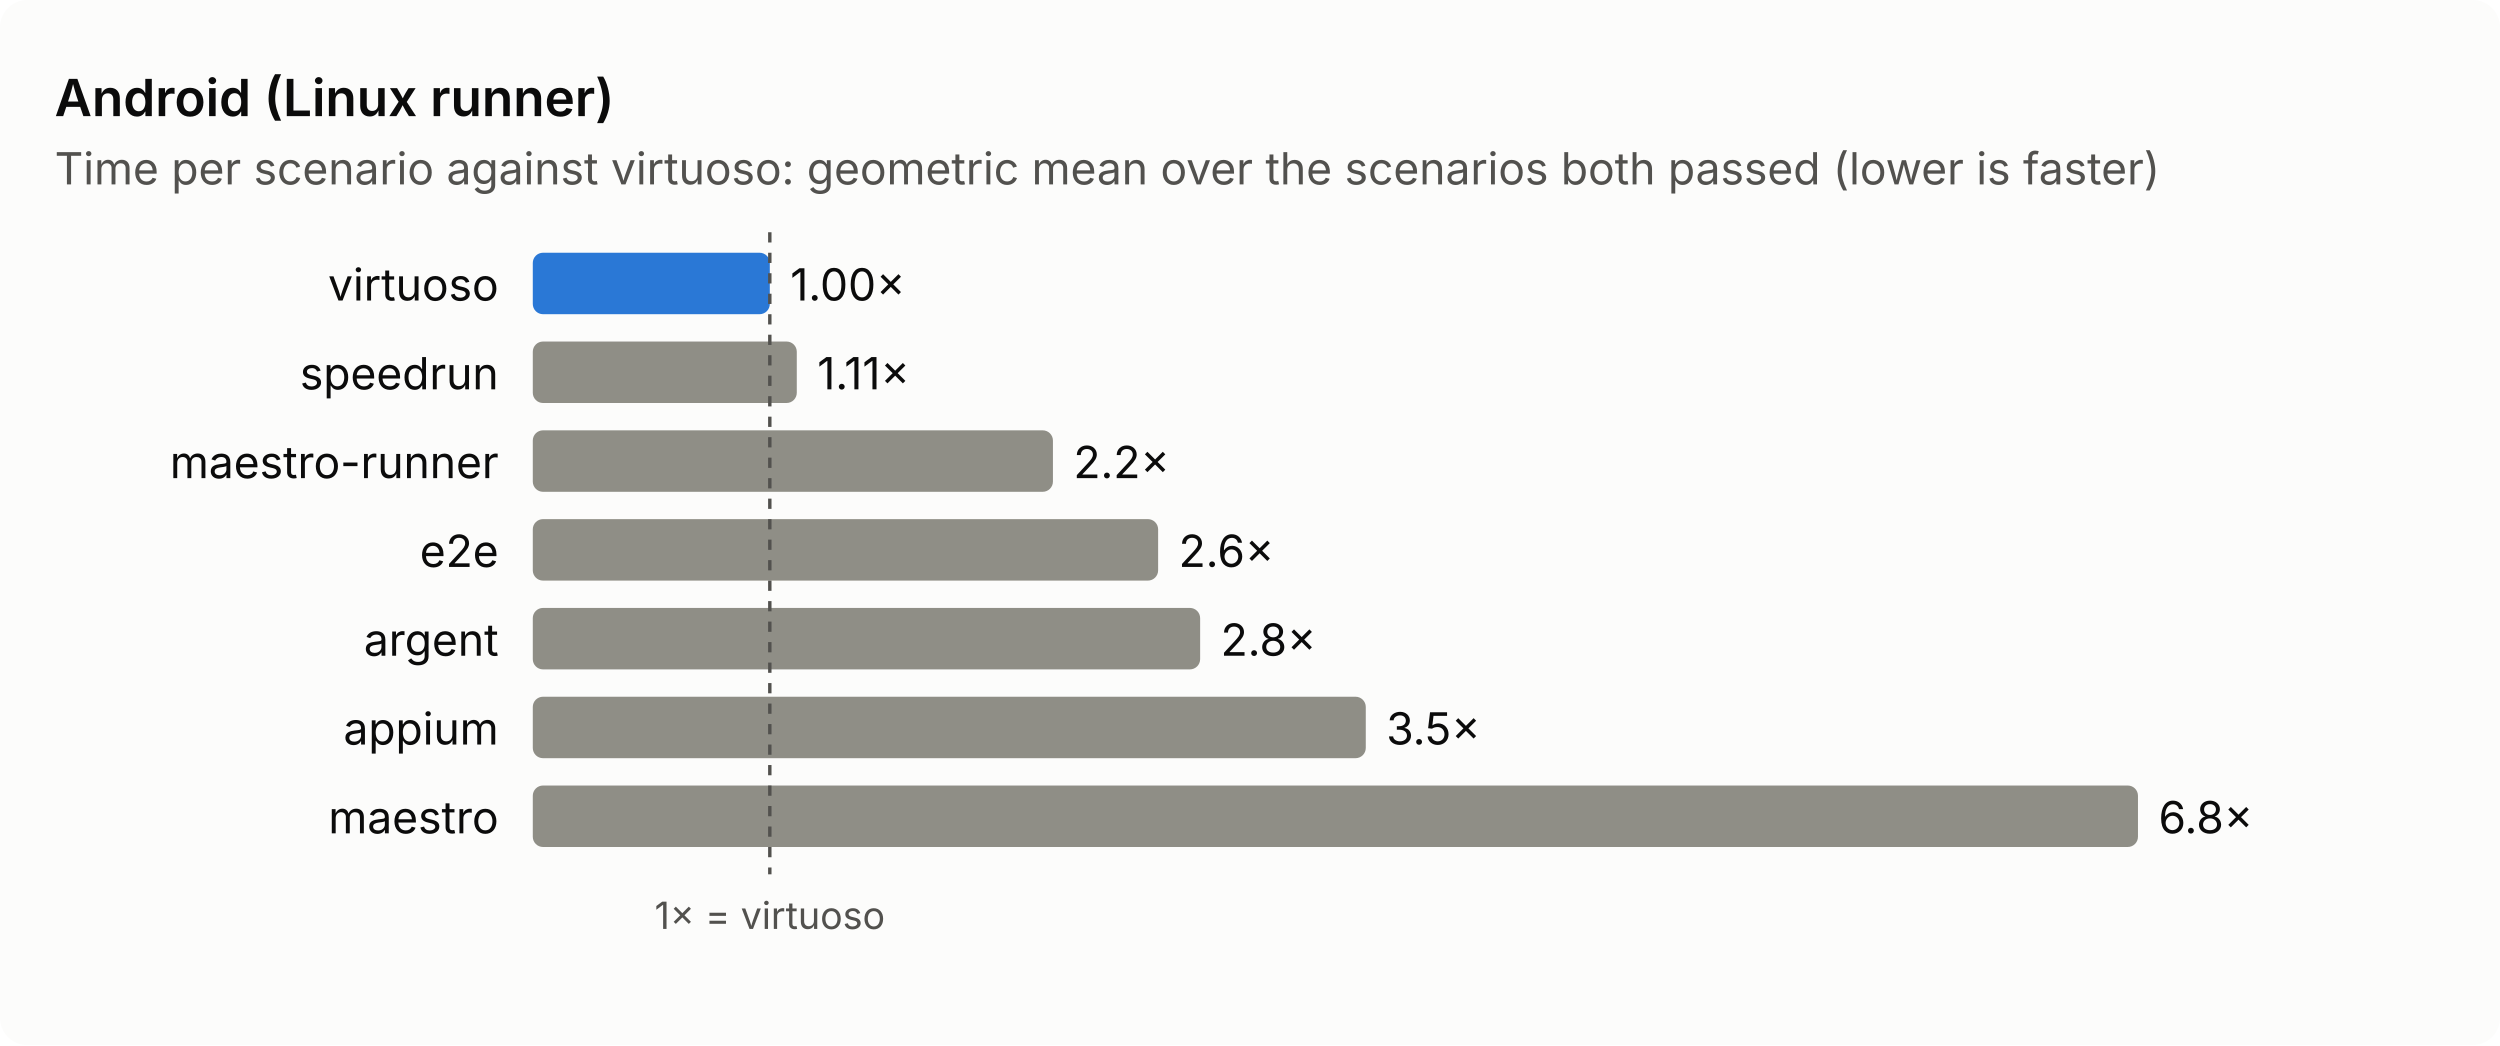
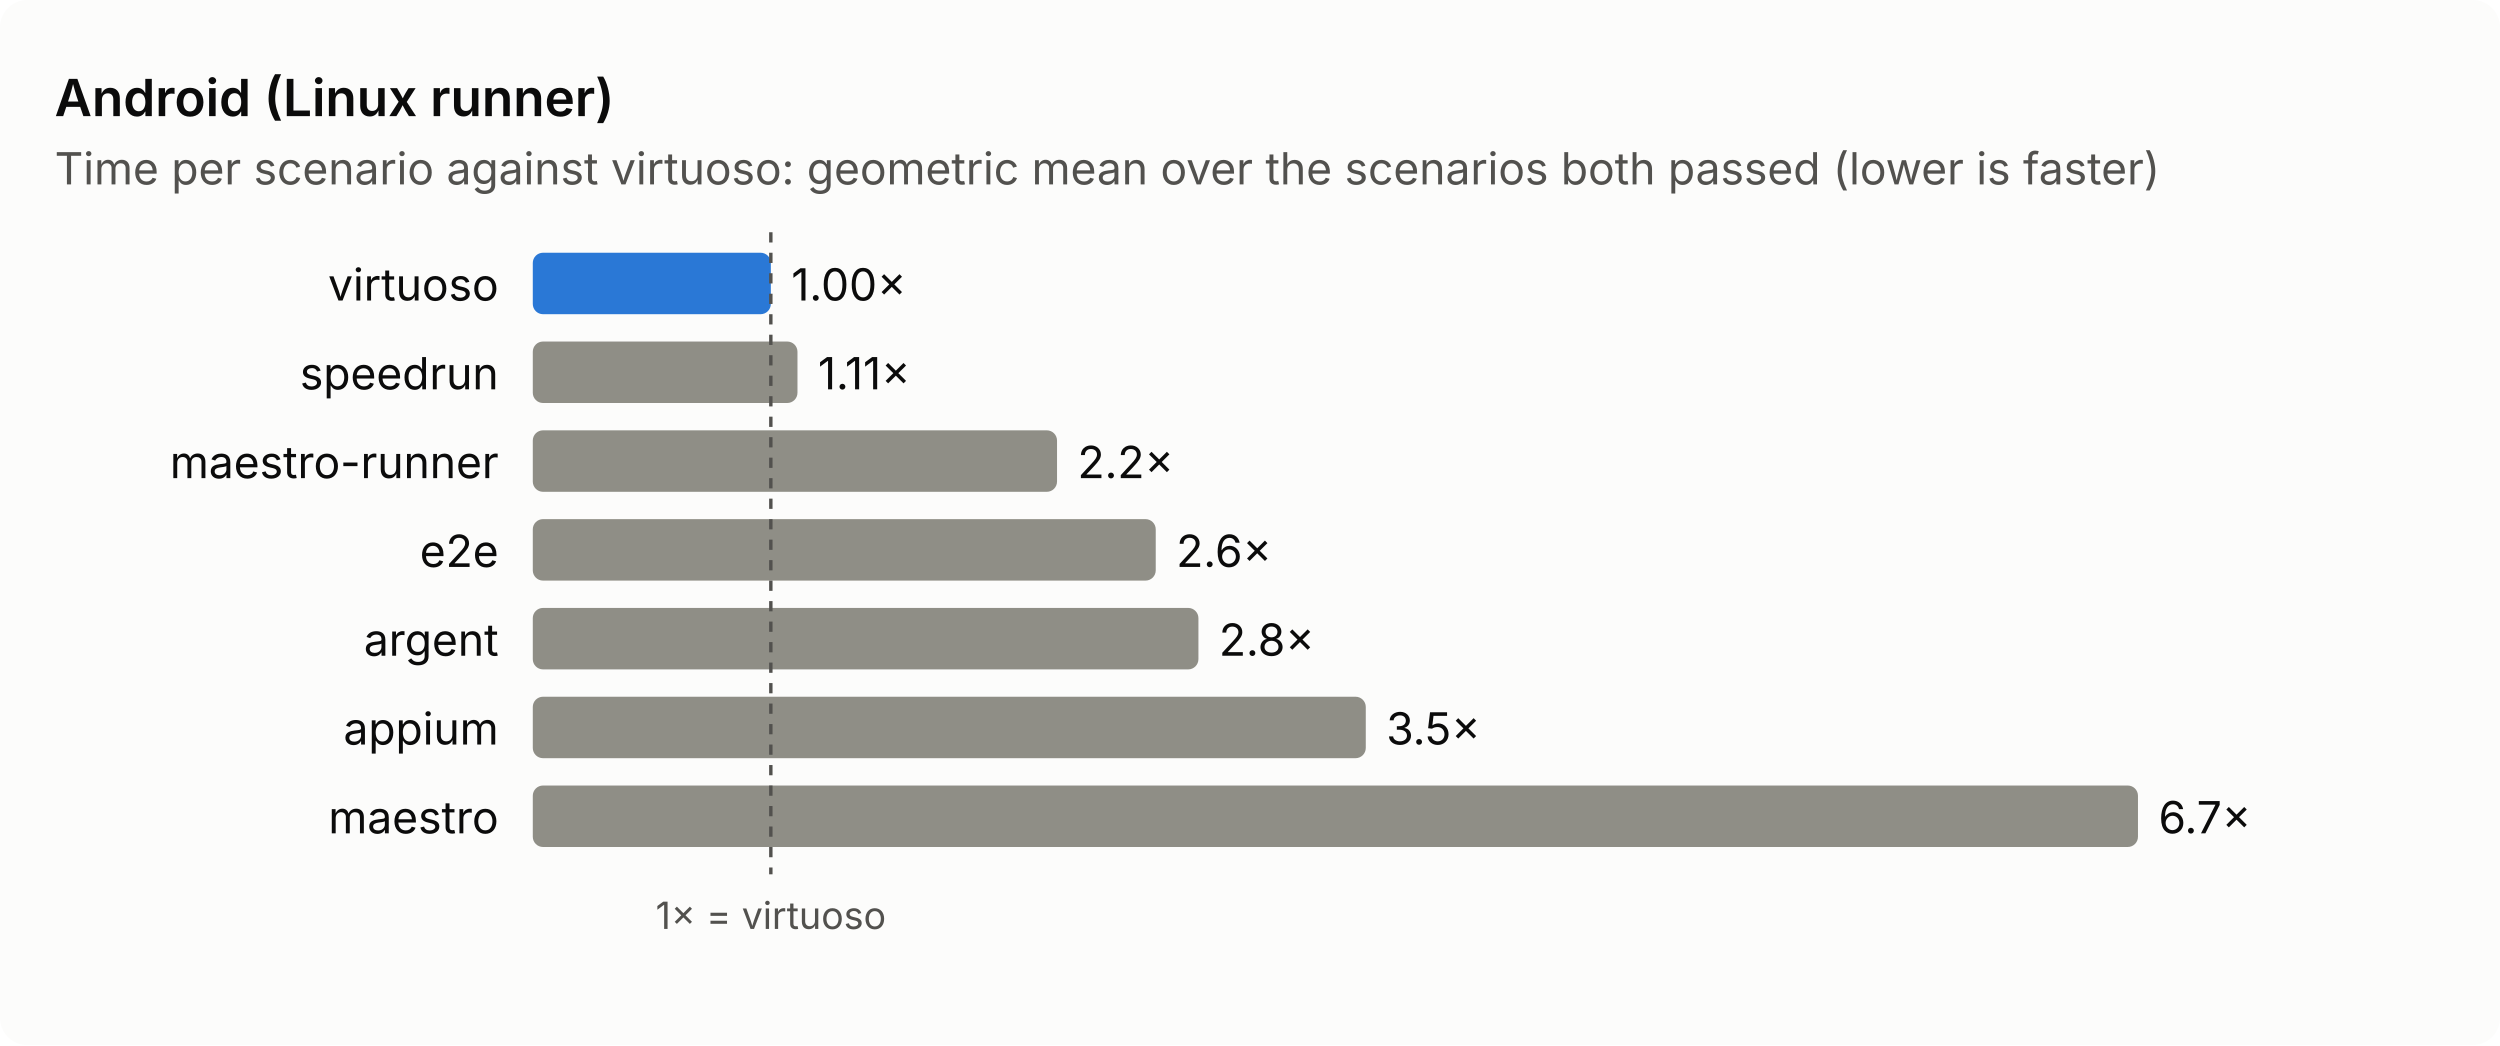
<svg xmlns="http://www.w3.org/2000/svg" viewBox="0 0 732 306" width="732" height="306" role="img" aria-label="Android (Linux runner): time per scenario against virtuoso">
  <style>text{font:13px system-ui,-apple-system,'Segoe UI',sans-serif;fill:#0b0b0b}.sub,.axis{fill:#52514e}.axis{font-size:11px}.title{font-size:15px;font-weight:600}.bg{fill:#fcfcfb}.bar{fill:#8f8e86}.base{fill:#2a78d6}.ref{stroke:#52514e;stroke-dasharray:3 3}@media (prefers-color-scheme: dark){.bg{fill:#1a1a19}text{fill:#f0efec}.sub,.axis{fill:#c3c2b7}.base{fill:#3987e5}.ref{stroke:#c3c2b7}}</style>
  <rect class="bg" width="732" height="306" rx="8" />
  <text class="title" x="16" y="34.0">Android (Linux runner)</text>
  <text class="sub" x="16" y="54.0">Time per scenario against virtuoso: geometric mean over the scenarios both passed (lower is faster)</text>
  <text x="146.0" y="88.0" text-anchor="end">virtuoso</text>
-   <rect class="bar base" x="156" y="74.0" width="69.4" height="18" rx="3" />
-   <text x="231.4" y="88.0">1.00×</text>
+   <rect class="bar base" x="156" y="74.0" width="69.7" height="18" rx="3" />
+   <text x="231.7" y="88.0">1.00×</text>
  <text x="146.0" y="114.0" text-anchor="end">speedrun</text>
-   <rect class="bar" x="156" y="100.0" width="77.3" height="18" rx="3" />
-   <text x="239.3" y="114.0">1.11×</text>
+   <rect class="bar" x="156" y="100.0" width="77.5" height="18" rx="3" />
+   <text x="239.5" y="114.0">1.11×</text>
  <text x="146.0" y="140.0" text-anchor="end">maestro-runner</text>
-   <rect class="bar" x="156" y="126.0" width="152.3" height="18" rx="3" />
-   <text x="314.3" y="140.0">2.2×</text>
+   <rect class="bar" x="156" y="126.0" width="153.5" height="18" rx="3" />
+   <text x="315.5" y="140.0">2.2×</text>
  <text x="146.0" y="166.0" text-anchor="end">e2e</text>
-   <rect class="bar" x="156" y="152.0" width="183.1" height="18" rx="3" />
-   <text x="345.1" y="166.0">2.6×</text>
+   <rect class="bar" x="156" y="152.0" width="182.4" height="18" rx="3" />
+   <text x="344.4" y="166.0">2.6×</text>
  <text x="146.0" y="192.0" text-anchor="end">argent</text>
-   <rect class="bar" x="156" y="178.0" width="195.4" height="18" rx="3" />
-   <text x="357.4" y="192.0">2.8×</text>
+   <rect class="bar" x="156" y="178.0" width="194.9" height="18" rx="3" />
+   <text x="356.9" y="192.0">2.8×</text>
  <text x="146.0" y="218.0" text-anchor="end">appium</text>
  <rect class="bar" x="156" y="204.0" width="243.9" height="18" rx="3" />
  <text x="405.9" y="218.0">3.5×</text>
  <text x="146.0" y="244.0" text-anchor="end">maestro</text>
  <rect class="bar" x="156" y="230.0" width="470.0" height="18" rx="3" />
-   <text x="632.0" y="244.0">6.8×</text>
-   <line class="ref" x1="225.4" y1="68.0" x2="225.4" y2="256.0" />
-   <text class="axis" x="225.4" y="272.0" text-anchor="middle">1× = virtuoso</text>
+   <text x="632.0" y="244.0">6.7×</text>
+   <line class="ref" x1="225.7" y1="68.0" x2="225.7" y2="256.0" />
+   <text class="axis" x="225.7" y="272.0" text-anchor="middle">1× = virtuoso</text>
</svg>
